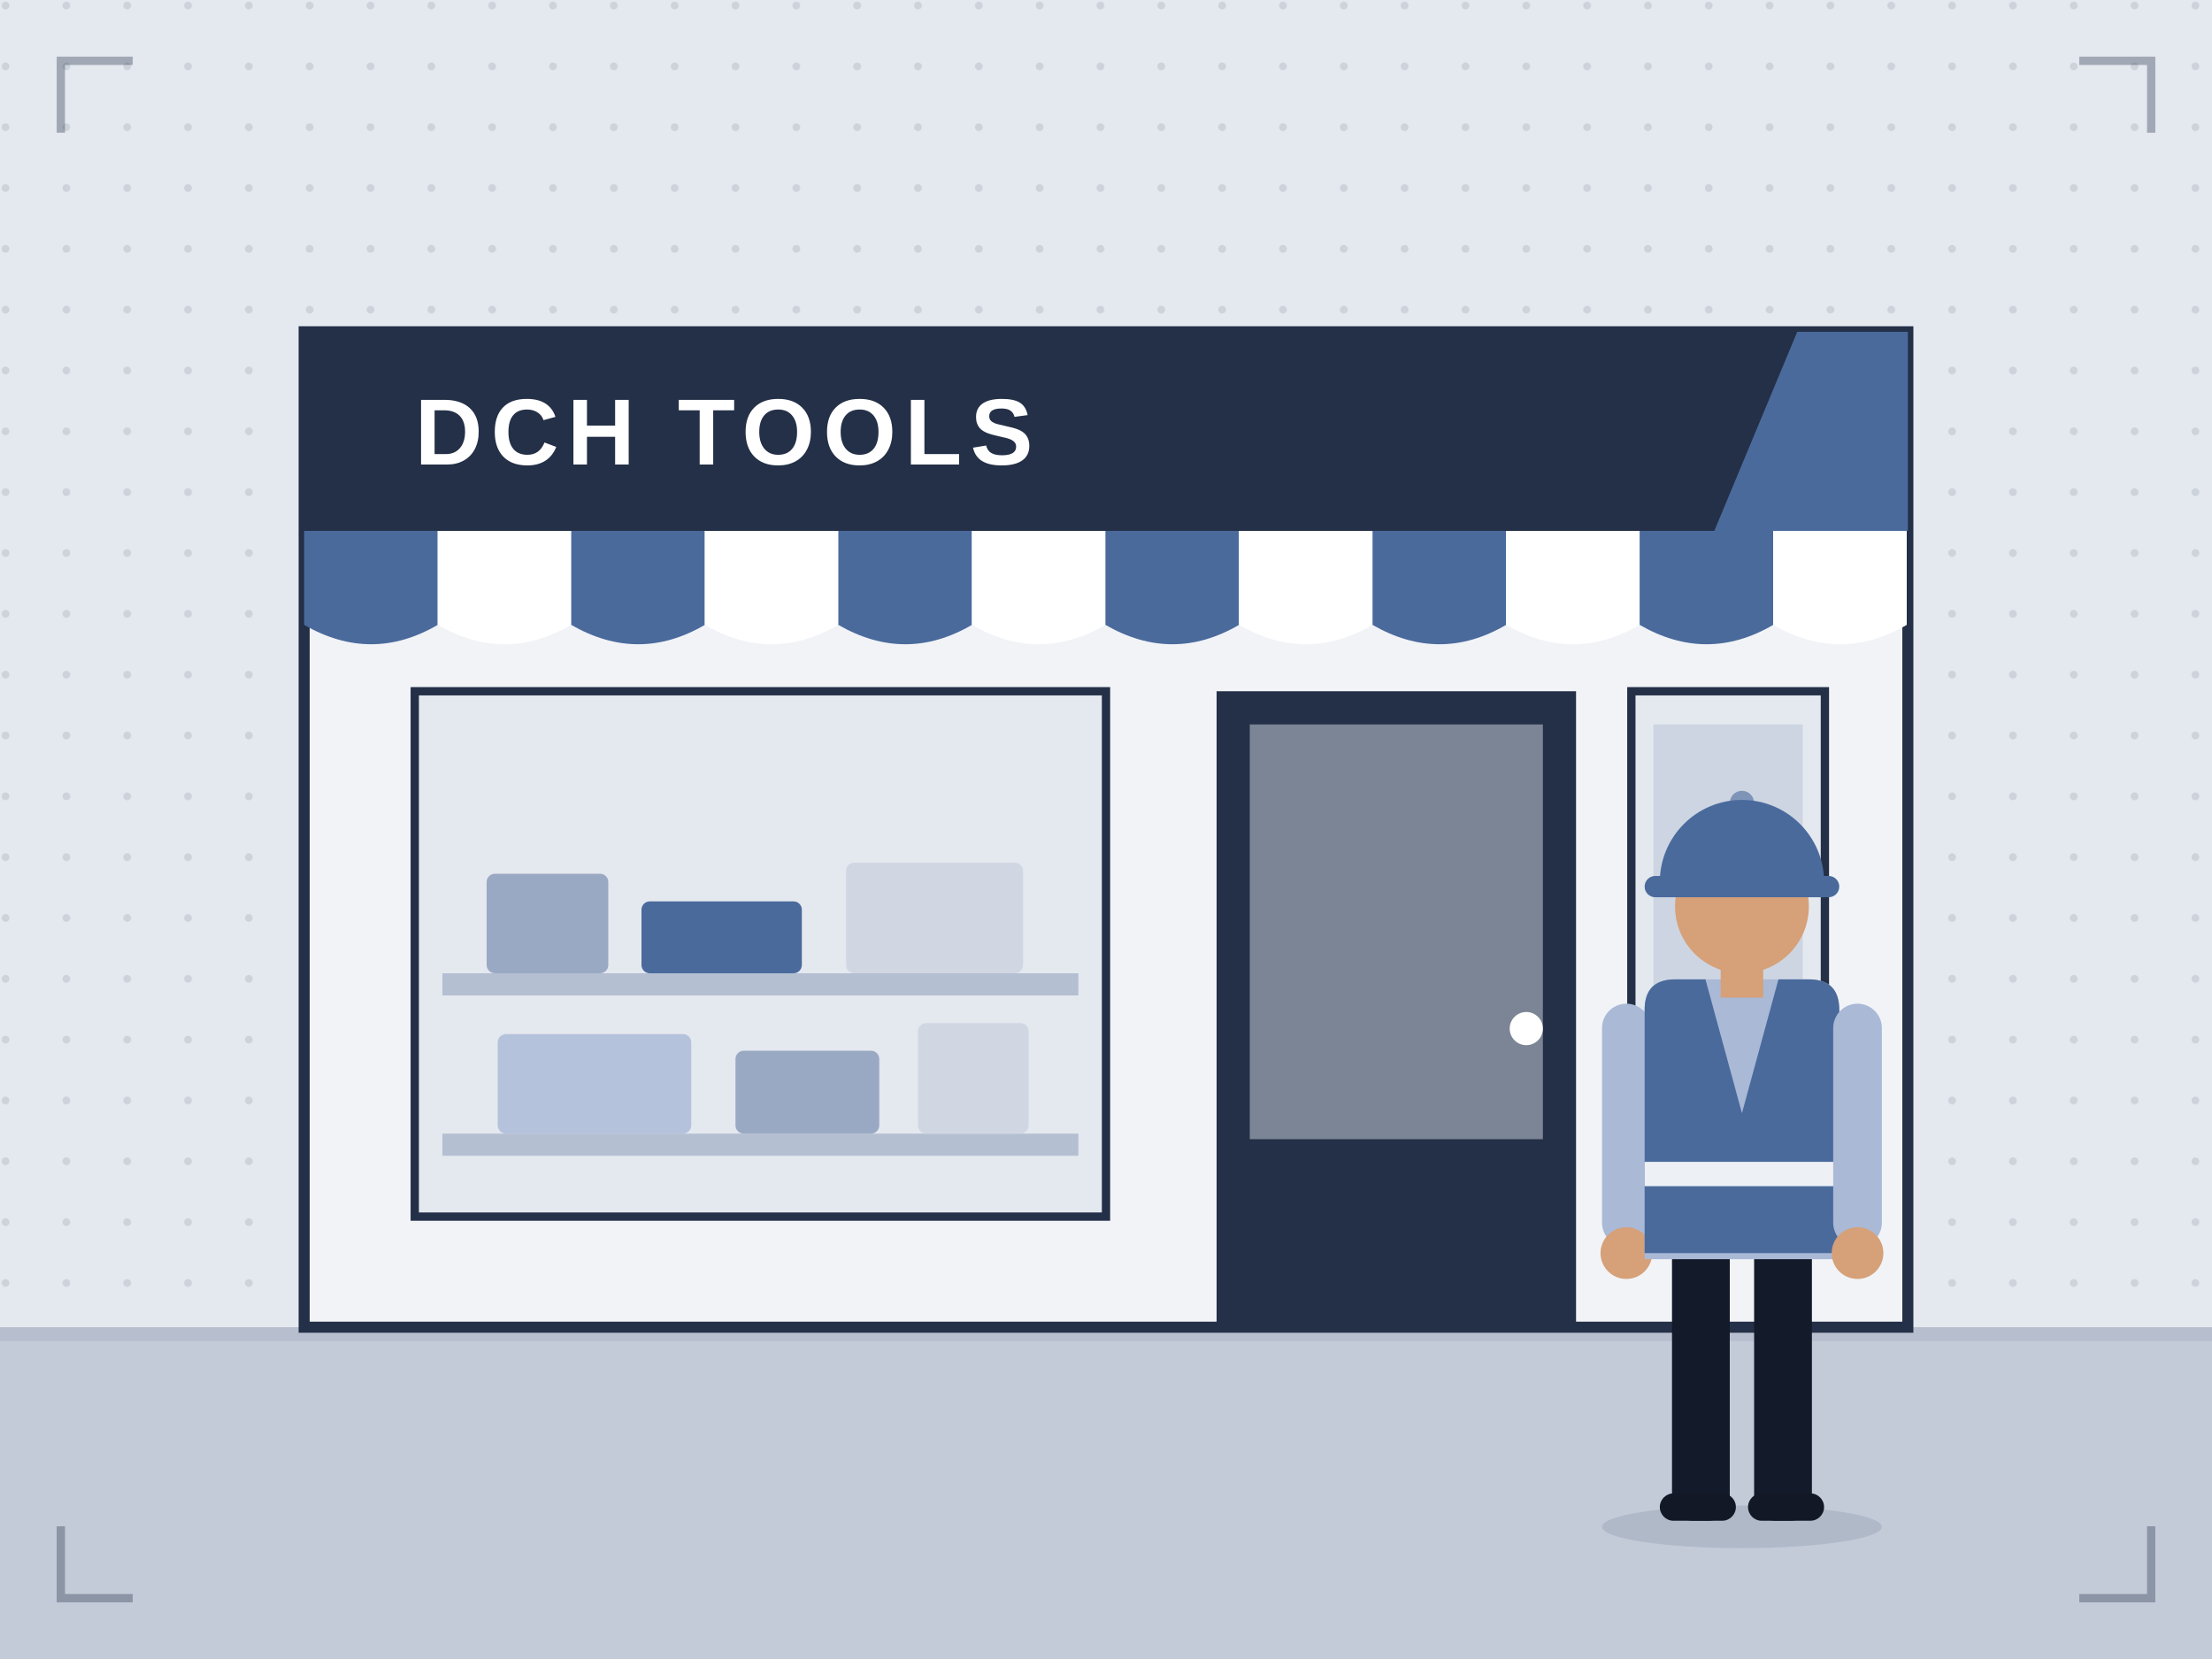
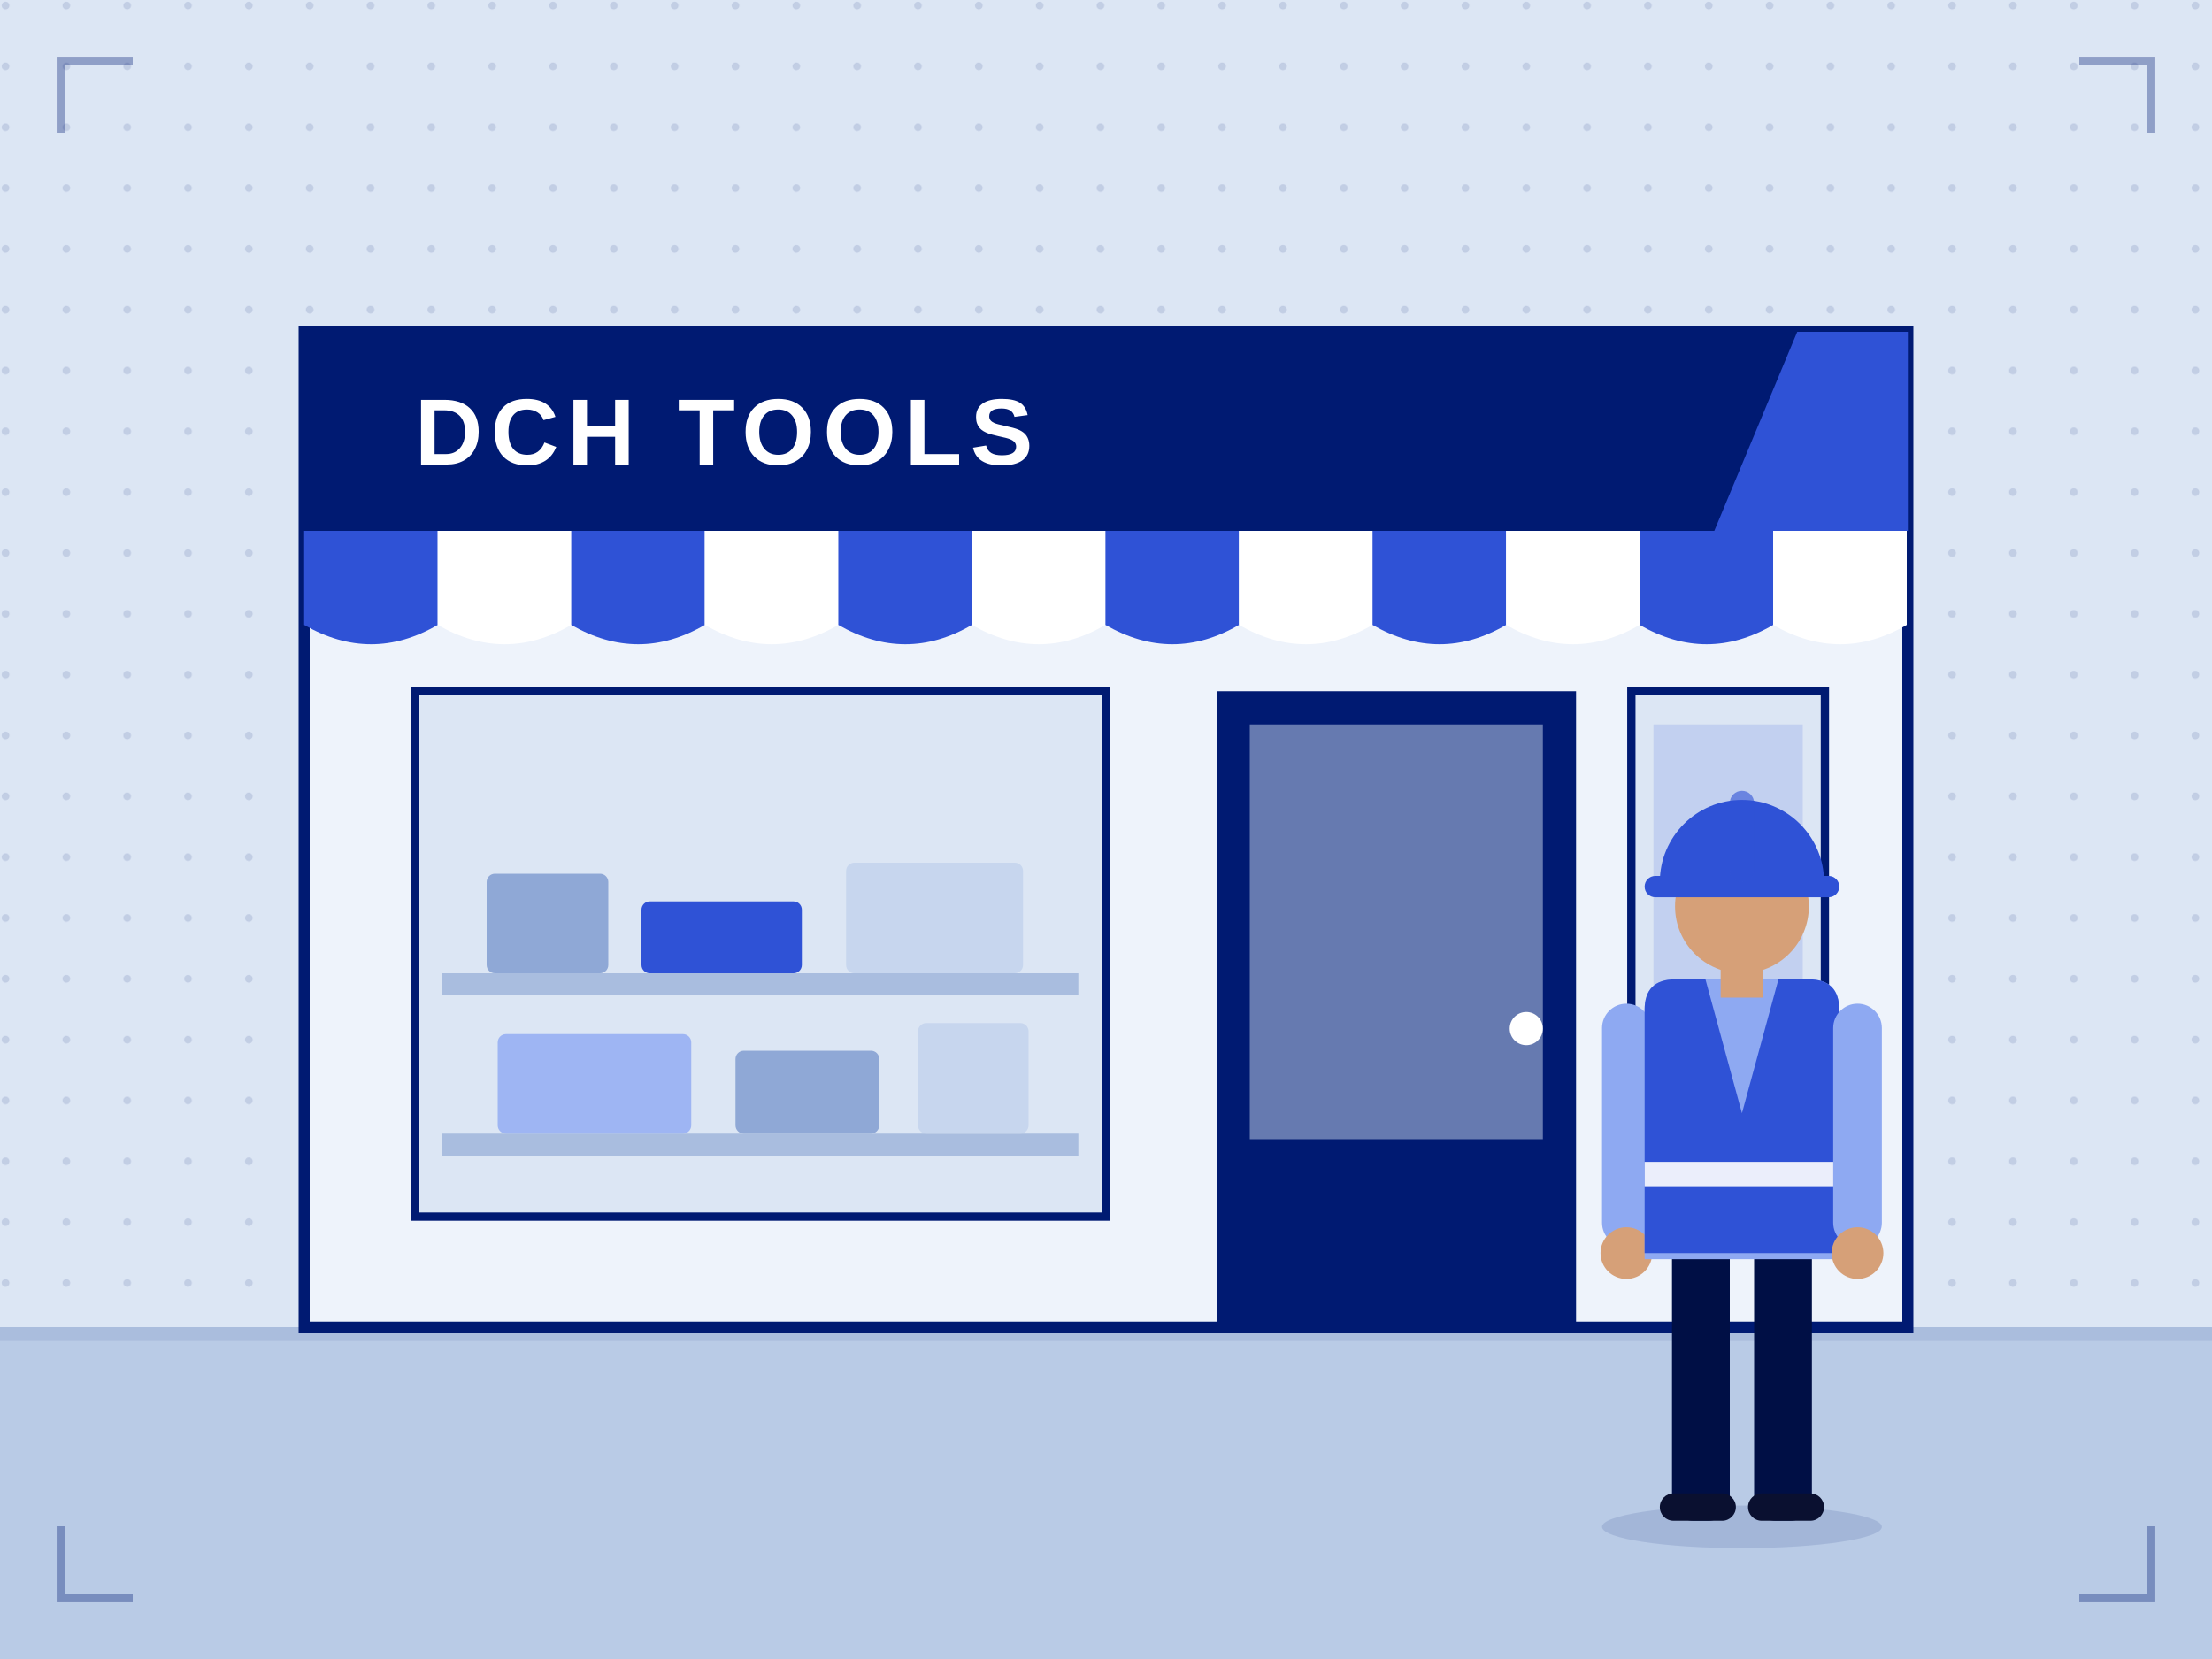
<svg xmlns="http://www.w3.org/2000/svg" viewBox="0 0 800 600" role="img" aria-label="Maqueta de foto de la tienda">
  <defs>
    <pattern id="dots" width="22" height="22" patternUnits="userSpaceOnUse">
-       <circle cx="2" cy="2" r="1.4" fill="#243047" opacity=".12" />
+       <circle cx="2" cy="2" r="1.4" fill="#001a72" opacity=".12" />
    </pattern>
  </defs>
-   <rect width="800" height="600" fill="#e4e8ef" />
+   <rect width="800" height="600" fill="#dce6f4" />
  <rect width="800" height="600" fill="url(#dots)" />
-   <rect y="480" width="800" height="120" fill="#c3cbd9" />
-   <rect y="480" width="800" height="5" fill="#243047" opacity=".08" />
-   <rect x="110" y="120" width="580" height="360" fill="#f1f3f7" stroke="#243047" stroke-width="4" />
-   <rect x="110" y="120" width="580" height="72" fill="#243047" />
-   <path d="M690 120 h0 v72 h-70 l30 -72z" fill="#4a6a9c" />
+   <rect y="480" width="800" height="120" fill="#b9cbe6" />
+   <rect y="480" width="800" height="5" fill="#001a72" opacity=".08" />
+   <rect x="110" y="120" width="580" height="360" fill="#eef3fb" stroke="#001a72" stroke-width="4" />
+   <rect x="110" y="120" width="580" height="72" fill="#001a72" />
+   <path d="M690 120 h0 v72 h-70 l30 -72z" fill="#2f52d6" />
  <text x="150" y="168" font-family="Archivo, Arial, sans-serif" font-size="34" font-weight="800" letter-spacing="3" fill="#fff">DCH TOOLS</text>
  <g transform="translate(110 192)">
-     <path d="M0 0 h48.3 v34 q-24 14 -48.3 0z" fill="#4a6a9c" />
+     <path d="M0 0 h48.3 v34 q-24 14 -48.3 0z" fill="#2f52d6" />
    <path d="M48.3 0 h48.3 v34 q-24 14 -48.3 0z" fill="#fff" />
-     <path d="M96.6 0 h48.3 v34 q-24 14 -48.3 0z" fill="#4a6a9c" />
+     <path d="M96.6 0 h48.3 v34 q-24 14 -48.3 0z" fill="#2f52d6" />
    <path d="M144.9 0 h48.3 v34 q-24 14 -48.3 0z" fill="#fff" />
-     <path d="M193.2 0 h48.3 v34 q-24 14 -48.3 0z" fill="#4a6a9c" />
+     <path d="M193.2 0 h48.3 v34 q-24 14 -48.3 0z" fill="#2f52d6" />
    <path d="M241.5 0 h48.3 v34 q-24 14 -48.3 0z" fill="#fff" />
-     <path d="M289.8 0 h48.3 v34 q-24 14 -48.3 0z" fill="#4a6a9c" />
+     <path d="M289.8 0 h48.3 v34 q-24 14 -48.3 0z" fill="#2f52d6" />
    <path d="M338.1 0 h48.3 v34 q-24 14 -48.3 0z" fill="#fff" />
-     <path d="M386.4 0 h48.3 v34 q-24 14 -48.3 0z" fill="#4a6a9c" />
+     <path d="M386.4 0 h48.3 v34 q-24 14 -48.3 0z" fill="#2f52d6" />
    <path d="M434.7 0 h48.3 v34 q-24 14 -48.3 0z" fill="#fff" />
-     <path d="M483 0 h48.3 v34 q-24 14 -48.3 0z" fill="#4a6a9c" />
+     <path d="M483 0 h48.3 v34 q-24 14 -48.3 0z" fill="#2f52d6" />
    <path d="M531.3 0 h48.3 v34 q-24 14 -48.3 0z" fill="#fff" />
  </g>
-   <rect x="150" y="250" width="250" height="190" fill="#e4e8ef" stroke="#243047" stroke-width="3" />
-   <rect x="160" y="352" width="230" height="8" fill="#b4bfd1" />
-   <rect x="160" y="410" width="230" height="8" fill="#b4bfd1" />
-   <rect x="176" y="316" width="44" height="36" rx="3" fill="#9aa9c3" />
-   <rect x="232" y="326" width="58" height="26" rx="3" fill="#4a6a9c" />
-   <rect x="306" y="312" width="64" height="40" rx="3" fill="#d0d7e3" />
-   <rect x="180" y="374" width="70" height="36" rx="3" fill="#a9b9d6" opacity=".8" />
-   <rect x="266" y="380" width="52" height="30" rx="3" fill="#9aa9c3" />
-   <rect x="332" y="370" width="40" height="40" rx="3" fill="#d0d7e3" />
-   <rect x="440" y="250" width="130" height="230" fill="#243047" />
-   <rect x="452" y="262" width="106" height="150" fill="#d3d9e4" opacity=".5" />
+   <rect x="150" y="250" width="250" height="190" fill="#dce6f4" stroke="#001a72" stroke-width="3" />
+   <rect x="160" y="352" width="230" height="8" fill="#a9bddf" />
+   <rect x="160" y="410" width="230" height="8" fill="#a9bddf" />
+   <rect x="176" y="316" width="44" height="36" rx="3" fill="#8fa8d6" />
+   <rect x="232" y="326" width="58" height="26" rx="3" fill="#2f52d6" />
+   <rect x="306" y="312" width="64" height="40" rx="3" fill="#c7d6ee" />
+   <rect x="180" y="374" width="70" height="36" rx="3" fill="#8ea9f2" opacity=".8" />
+   <rect x="266" y="380" width="52" height="30" rx="3" fill="#8fa8d6" />
+   <rect x="332" y="370" width="40" height="40" rx="3" fill="#c7d6ee" />
+   <rect x="440" y="250" width="130" height="230" fill="#001a72" />
+   <rect x="452" y="262" width="106" height="150" fill="#cbd9ee" opacity=".5" />
  <circle cx="552" cy="372" r="6" fill="#fff" />
-   <rect x="590" y="250" width="70" height="120" fill="#e4e8ef" stroke="#243047" stroke-width="3" />
-   <rect x="598" y="262" width="54" height="96" fill="#4a6a9c" opacity=".15" />
+   <rect x="590" y="250" width="70" height="120" fill="#dce6f4" stroke="#001a72" stroke-width="3" />
+   <rect x="598" y="262" width="54" height="96" fill="#2f52d6" opacity=".15" />
  <g transform="translate(630 550) scale(1.1)">
-     <ellipse cx="0" cy="2" rx="46" ry="7" fill="#243047" opacity=".12" />
-     <rect x="-23" y="-94" width="19" height="94" rx="7" fill="#131a29" />
-     <rect x="4" y="-94" width="19" height="94" rx="7" fill="#131a29" />
-     <rect x="-27" y="-9" width="25" height="9" rx="4.5" fill="#121826" />
-     <rect x="2" y="-9" width="25" height="9" rx="4.5" fill="#121826" />
-     <rect x="-46" y="-170" width="16" height="80" rx="8" fill="#a9b9d6" />
+     <ellipse cx="0" cy="2" rx="46" ry="7" fill="#001a72" opacity=".12" />
+     <rect x="-23" y="-94" width="19" height="94" rx="7" fill="#000f45" />
+     <rect x="4" y="-94" width="19" height="94" rx="7" fill="#000f45" />
+     <rect x="-27" y="-9" width="25" height="9" rx="4.5" fill="#0a1030" />
+     <rect x="2" y="-9" width="25" height="9" rx="4.5" fill="#0a1030" />
+     <rect x="-46" y="-170" width="16" height="80" rx="8" fill="#8ea9f2" />
    <circle cx="-38" cy="-88" r="8.5" fill="#d6a078" />
-     <path d="M-32 -168 q0 -10 10 -10 h44 q10 0 10 10 v82 h-64z" fill="#a9b9d6" />
-     <path d="M-32 -168 q0 -10 10 -10 h10 l12 44 l12 -44 h10 q10 0 10 10 v80 h-64z" fill="#4a6a9c" />
+     <path d="M-32 -168 q0 -10 10 -10 h44 q10 0 10 10 v82 h-64z" fill="#8ea9f2" />
+     <path d="M-32 -168 q0 -10 10 -10 h10 l12 44 l12 -44 h10 q10 0 10 10 v80 h-64z" fill="#2f52d6" />
    <rect x="-32" y="-118" width="64" height="8" fill="#fff" opacity=".9" />
-     <rect x="30" y="-170" width="16" height="80" rx="8" fill="#a9b9d6" />
+     <rect x="30" y="-170" width="16" height="80" rx="8" fill="#8ea9f2" />
    <circle cx="38" cy="-88" r="8.5" fill="#d6a078" />
    <rect x="-7" y="-188" width="14" height="16" fill="#d6a078" />
    <circle cx="0" cy="-202" r="22" fill="#d6a078" />
-     <path d="M-27 -210 a27 27 0 0 1 54 0z" fill="#4a6a9c" />
-     <rect x="-32" y="-212" width="64" height="7" rx="3.5" fill="#4a6a9c" />
-     <rect x="-4" y="-240" width="8" height="30" rx="4" fill="#4a6a9c" opacity=".6" />
+     <path d="M-27 -210 a27 27 0 0 1 54 0z" fill="#2f52d6" />
+     <rect x="-32" y="-212" width="64" height="7" rx="3.5" fill="#2f52d6" />
+     <rect x="-4" y="-240" width="8" height="30" rx="4" fill="#2f52d6" opacity=".6" />
  </g>
-   <path d="M22 48V22H48" fill="none" stroke="#243047" stroke-width="3" opacity=".35" />
-   <path d="M778 48V22H752" fill="none" stroke="#243047" stroke-width="3" opacity=".35" />
-   <path d="M22 552V578H48" fill="none" stroke="#243047" stroke-width="3" opacity=".35" />
-   <path d="M778 552V578H752" fill="none" stroke="#243047" stroke-width="3" opacity=".35" />
+   <path d="M22 48V22H48" fill="none" stroke="#001a72" stroke-width="3" opacity=".35" />
+   <path d="M778 48V22H752" fill="none" stroke="#001a72" stroke-width="3" opacity=".35" />
+   <path d="M22 552V578H48" fill="none" stroke="#001a72" stroke-width="3" opacity=".35" />
+   <path d="M778 552V578H752" fill="none" stroke="#001a72" stroke-width="3" opacity=".35" />
</svg>
